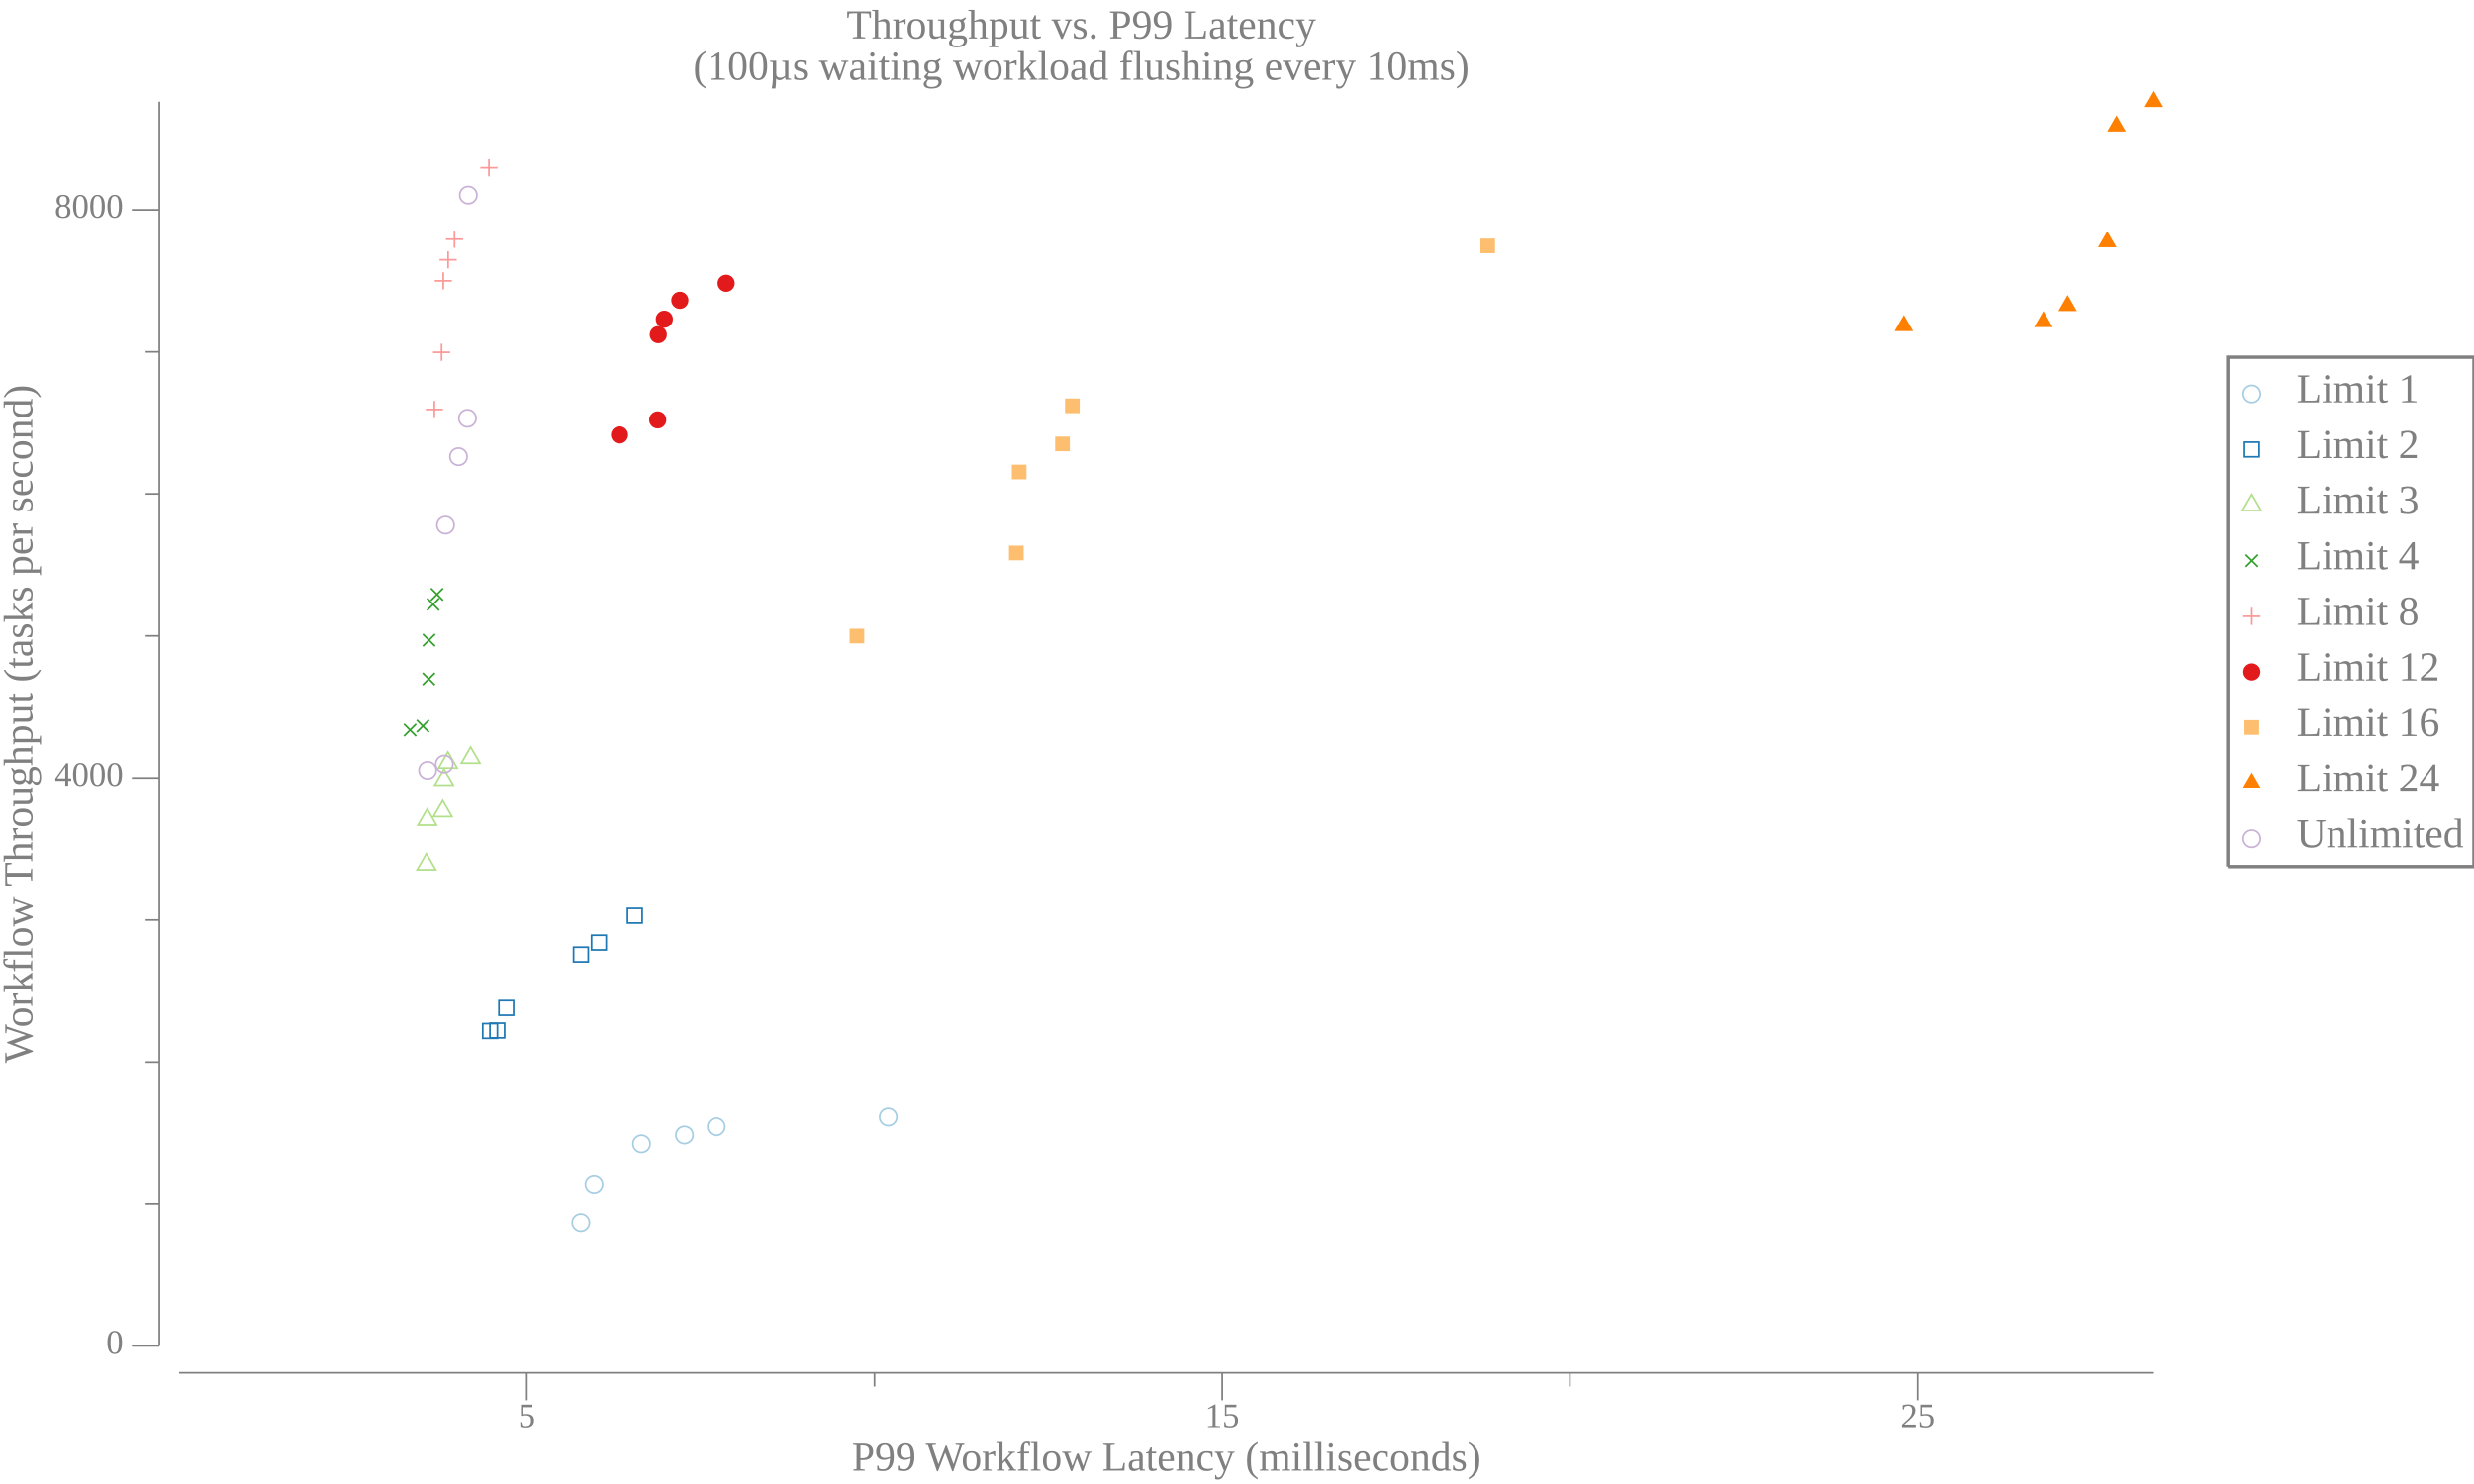
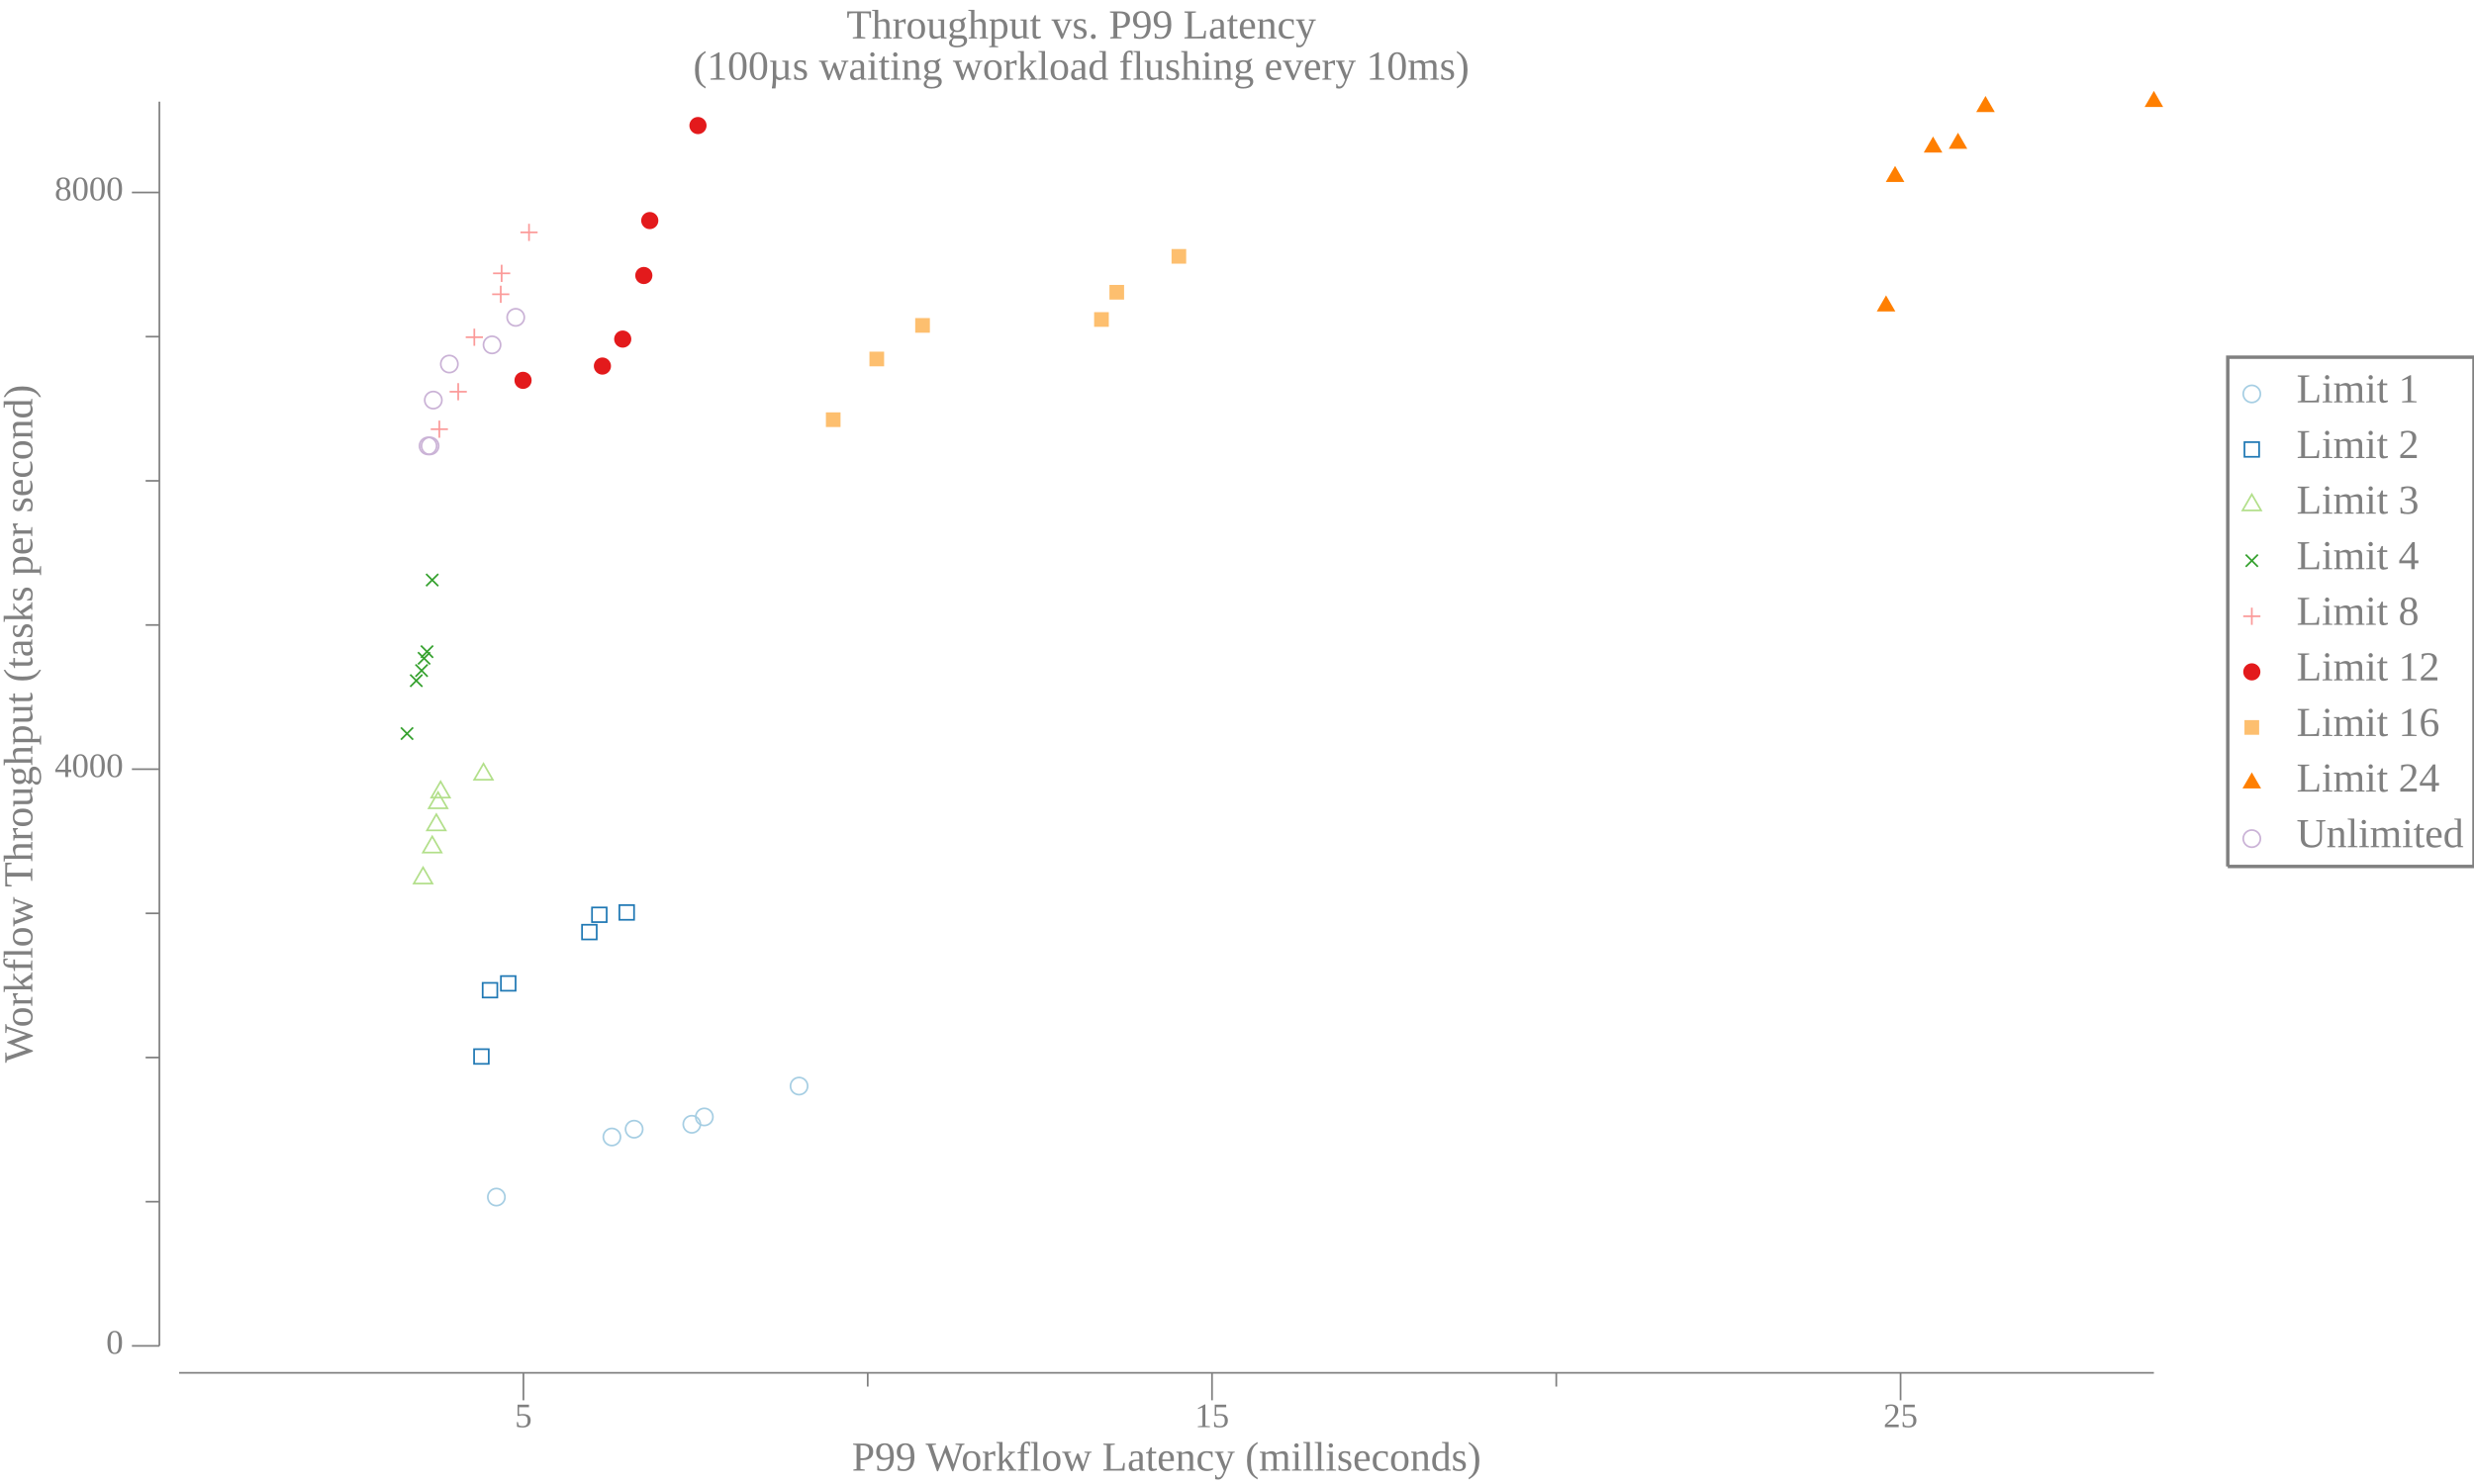
<svg xmlns="http://www.w3.org/2000/svg" width="720pt" height="432pt" viewBox="0 0 720 432">
  <g transform="scale(1, -1) translate(0, -432)">
    <path d="M657.84,317.33A2.5,2.5 0 1 1 652.84,317.33A2.5,2.5 0 1 1 657.84,317.33Z" style="fill:none;stroke:#A6CEE3;stroke-width:0.5" />
    <text x="668.34" y="-314.85" transform="scale(1, -1)" style="font-family:Liberation Serif;font-variant:normal;font-weight:normal;font-style:normal;font-size:12px;fill:#808080">Limit 1</text>
    <path d="M653.2,299.02L657.47,299.02L657.47,303.29L653.2,303.29Z" style="fill:none;stroke:#1F78B4;stroke-width:0.5" />
    <text x="668.34" y="-298.66" transform="scale(1, -1)" style="font-family:Liberation Serif;font-variant:normal;font-weight:normal;font-style:normal;font-size:12px;fill:#808080">Limit 2</text>
    <path d="M655.34,288.09L652.63,283.41L658.04,283.41Z" style="fill:none;stroke:#B2DF8A;stroke-width:0.5" />
    <text x="668.34" y="-282.48" transform="scale(1, -1)" style="font-family:Liberation Serif;font-variant:normal;font-weight:normal;font-style:normal;font-size:12px;fill:#808080">Limit 3</text>
    <path d="M653.57,267.02L657.11,270.55" style="fill:none;stroke:#33A02C;stroke-width:0.5" />
    <path d="M653.57,270.55L657.11,267.02" style="fill:none;stroke:#33A02C;stroke-width:0.5" />
    <text x="668.34" y="-266.3" transform="scale(1, -1)" style="font-family:Liberation Serif;font-variant:normal;font-weight:normal;font-style:normal;font-size:12px;fill:#808080">Limit 4</text>
    <path d="M655.34,255.1L655.34,250.1" style="fill:none;stroke:#FB9A99;stroke-width:0.5" />
    <path d="M652.84,252.6L657.84,252.6" style="fill:none;stroke:#FB9A99;stroke-width:0.5" />
    <text x="668.34" y="-250.11" transform="scale(1, -1)" style="font-family:Liberation Serif;font-variant:normal;font-weight:normal;font-style:normal;font-size:12px;fill:#808080">Limit 8</text>
    <path d="M657.84,236.42A2.5,2.5 0 1 1 652.84,236.42A2.5,2.5 0 1 1 657.84,236.42Z" style="fill:#E31A1C" />
    <text x="668.34" y="-233.93" transform="scale(1, -1)" style="font-family:Liberation Serif;font-variant:normal;font-weight:normal;font-style:normal;font-size:12px;fill:#808080">Limit 12</text>
    <path d="M653.2,218.1L657.47,218.1L657.47,222.37L653.2,222.37Z" style="fill:#FDBF6F" />
    <text x="668.34" y="-217.75" transform="scale(1, -1)" style="font-family:Liberation Serif;font-variant:normal;font-weight:normal;font-style:normal;font-size:12px;fill:#808080">Limit 16</text>
    <path d="M655.34,207.17L652.63,202.49L658.04,202.49Z" style="fill:#FF7F00" />
    <text x="668.34" y="-201.56" transform="scale(1, -1)" style="font-family:Liberation Serif;font-variant:normal;font-weight:normal;font-style:normal;font-size:12px;fill:#808080">Limit 24</text>
    <path d="M657.84,187.87A2.5,2.5 0 1 1 652.84,187.87A2.5,2.5 0 1 1 657.84,187.87Z" style="fill:none;stroke:#CAB2D6;stroke-width:0.5" />
    <text x="668.34" y="-185.38" transform="scale(1, -1)" style="font-family:Liberation Serif;font-variant:normal;font-weight:normal;font-style:normal;font-size:12px;fill:#808080">Unlimited</text>
    <path d="M648.34,179.77L648.34,328.02L720,328.02L720,179.77L648.34,179.77" style="fill:none;stroke:#808080" />
    <path d="M0,0L629.34,0L629.34,432L0,432Z" style="fill:#-8000000000000000-8000000000000000-8000000000000000;fill-opacity:0" />
    <text x="246.35" y="-420.81" transform="scale(1, -1)" style="font-family:Liberation Serif;font-variant:normal;font-weight:normal;font-style:normal;font-size:12px;fill:#808080">Throughput vs. P99 Latency</text>
    <text x="201.73" y="-408.81" transform="scale(1, -1)" style="font-family:Liberation Serif;font-variant:normal;font-weight:normal;font-style:normal;font-size:12px;fill:#808080">(100µs waiting workload flushing every 10ms)</text>
    <text x="247.93" y="-3.902" transform="scale(1, -1)" style="font-family:Liberation Serif;font-variant:normal;font-weight:normal;font-style:normal;font-size:12px;fill:#808080">P99 Workflow Latency (milliseconds)</text>
-     <text x="150.82" y="-16.541" transform="scale(1, -1)" style="font-family:Liberation Serif;font-variant:normal;font-weight:normal;font-style:normal;font-size:10px;fill:#808080">5</text>
-     <text x="350.7" y="-16.541" transform="scale(1, -1)" style="font-family:Liberation Serif;font-variant:normal;font-weight:normal;font-style:normal;font-size:10px;fill:#808080">15</text>
-     <text x="553.07" y="-16.541" transform="scale(1, -1)" style="font-family:Liberation Serif;font-variant:normal;font-weight:normal;font-style:normal;font-size:10px;fill:#808080">25</text>
-     <path d="M153.32,24.363L153.32,32.363" style="fill:none;stroke:#808080;stroke-width:0.5" />
-     <path d="M355.7,24.363L355.7,32.363" style="fill:none;stroke:#808080;stroke-width:0.5" />
-     <path d="M558.07,24.363L558.07,32.363" style="fill:none;stroke:#808080;stroke-width:0.5" />
-     <path d="M254.51,28.363L254.51,32.363" style="fill:none;stroke:#808080;stroke-width:0.5" />
-     <path d="M456.88,28.363L456.88,32.363" style="fill:none;stroke:#808080;stroke-width:0.5" />
+     <text x="149.83" y="-16.541" transform="scale(1, -1)" style="font-family:Liberation Serif;font-variant:normal;font-weight:normal;font-style:normal;font-size:10px;fill:#808080">5</text>
+     <text x="347.73" y="-16.541" transform="scale(1, -1)" style="font-family:Liberation Serif;font-variant:normal;font-weight:normal;font-style:normal;font-size:10px;fill:#808080">15</text>
+     <text x="548.12" y="-16.541" transform="scale(1, -1)" style="font-family:Liberation Serif;font-variant:normal;font-weight:normal;font-style:normal;font-size:10px;fill:#808080">25</text>
+     <path d="M152.33,24.363L152.33,32.363" style="fill:none;stroke:#808080;stroke-width:0.5" />
+     <path d="M352.73,24.363L352.73,32.363" style="fill:none;stroke:#808080;stroke-width:0.5" />
+     <path d="M553.12,24.363L553.12,32.363" style="fill:none;stroke:#808080;stroke-width:0.5" />
+     <path d="M252.53,28.363L252.53,32.363" style="fill:none;stroke:#808080;stroke-width:0.5" />
+     <path d="M452.92,28.363L452.92,32.363" style="fill:none;stroke:#808080;stroke-width:0.5" />
    <path d="M52.135,32.363L626.84,32.363" style="fill:none;stroke:#808080;stroke-width:0.5" />
    <g transform="rotate(90)">
      <text x="122.59" y="9.387" transform="scale(1, -1)" style="font-family:Liberation Serif;font-variant:normal;font-weight:normal;font-style:normal;font-size:12px;fill:#808080">Workflow Throughput (tasks per second)</text>
    </g>
    <text x="30.885" y="-37.924" transform="scale(1, -1)" style="font-family:Liberation Serif;font-variant:normal;font-weight:normal;font-style:normal;font-size:10px;fill:#808080">0</text>
-     <text x="15.885" y="-203.28" transform="scale(1, -1)" style="font-family:Liberation Serif;font-variant:normal;font-weight:normal;font-style:normal;font-size:10px;fill:#808080">4000</text>
-     <text x="15.885" y="-368.63" transform="scale(1, -1)" style="font-family:Liberation Serif;font-variant:normal;font-weight:normal;font-style:normal;font-size:10px;fill:#808080">8000</text>
+     <text x="15.885" y="-205.8" transform="scale(1, -1)" style="font-family:Liberation Serif;font-variant:normal;font-weight:normal;font-style:normal;font-size:10px;fill:#808080">4000</text>
+     <text x="15.885" y="-373.69" transform="scale(1, -1)" style="font-family:Liberation Serif;font-variant:normal;font-weight:normal;font-style:normal;font-size:10px;fill:#808080">8000</text>
    <path d="M38.385,40.209L46.385,40.209" style="fill:none;stroke:#808080;stroke-width:0.5" />
-     <path d="M38.385,205.56L46.385,205.56" style="fill:none;stroke:#808080;stroke-width:0.5" />
-     <path d="M38.385,370.91L46.385,370.91" style="fill:none;stroke:#808080;stroke-width:0.5" />
-     <path d="M42.385,81.547L46.385,81.547" style="fill:none;stroke:#808080;stroke-width:0.5" />
-     <path d="M42.385,122.88L46.385,122.88" style="fill:none;stroke:#808080;stroke-width:0.5" />
-     <path d="M42.385,164.22L46.385,164.22" style="fill:none;stroke:#808080;stroke-width:0.5" />
-     <path d="M42.385,246.9L46.385,246.9" style="fill:none;stroke:#808080;stroke-width:0.5" />
-     <path d="M42.385,288.24L46.385,288.24" style="fill:none;stroke:#808080;stroke-width:0.5" />
-     <path d="M42.385,329.57L46.385,329.57" style="fill:none;stroke:#808080;stroke-width:0.5" />
+     <path d="M38.385,208.09L46.385,208.09" style="fill:none;stroke:#808080;stroke-width:0.5" />
+     <path d="M38.385,375.97L46.385,375.97" style="fill:none;stroke:#808080;stroke-width:0.5" />
+     <path d="M42.385,82.179L46.385,82.179" style="fill:none;stroke:#808080;stroke-width:0.5" />
+     <path d="M42.385,124.15L46.385,124.15" style="fill:none;stroke:#808080;stroke-width:0.5" />
+     <path d="M42.385,166.12L46.385,166.12" style="fill:none;stroke:#808080;stroke-width:0.5" />
+     <path d="M42.385,250.06L46.385,250.06" style="fill:none;stroke:#808080;stroke-width:0.5" />
+     <path d="M42.385,292.03L46.385,292.03" style="fill:none;stroke:#808080;stroke-width:0.5" />
+     <path d="M42.385,334L46.385,334" style="fill:none;stroke:#808080;stroke-width:0.5" />
    <path d="M46.385,40.209L46.385,402.41" style="fill:none;stroke:#808080;stroke-width:0.5" />
-     <path d="M171.53,76.099A2.5,2.5 0 1 1 166.53,76.099A2.5,2.5 0 1 1 171.53,76.099Z" style="fill:none;stroke:#A6CEE3;stroke-width:0.5" />
-     <path d="M175.38,87.128A2.5,2.5 0 1 1 170.38,87.128A2.5,2.5 0 1 1 175.38,87.128Z" style="fill:none;stroke:#A6CEE3;stroke-width:0.5" />
-     <path d="M189.2,99.116A2.5,2.5 0 1 1 184.2,99.116A2.5,2.5 0 1 1 189.2,99.116Z" style="fill:none;stroke:#A6CEE3;stroke-width:0.5" />
-     <path d="M201.7,101.68A2.5,2.5 0 1 1 196.7,101.68A2.5,2.5 0 1 1 201.7,101.68Z" style="fill:none;stroke:#A6CEE3;stroke-width:0.5" />
-     <path d="M210.94,104.08A2.5,2.5 0 1 1 205.94,104.08A2.5,2.5 0 1 1 210.94,104.08Z" style="fill:none;stroke:#A6CEE3;stroke-width:0.5" />
-     <path d="M261.01,106.89A2.5,2.5 0 1 1 256.01,106.89A2.5,2.5 0 1 1 261.01,106.89Z" style="fill:none;stroke:#A6CEE3;stroke-width:0.5" />
-     <path d="M140.49,129.8L144.76,129.8L144.76,134.07L140.49,134.07Z" style="fill:none;stroke:#1F78B4;stroke-width:0.5" />
-     <path d="M142.59,129.93L146.86,129.93L146.86,134.2L142.59,134.2Z" style="fill:none;stroke:#1F78B4;stroke-width:0.5" />
-     <path d="M145.21,136.5L149.48,136.5L149.48,140.77L145.21,140.77Z" style="fill:none;stroke:#1F78B4;stroke-width:0.5" />
-     <path d="M166.93,152.04L171.2,152.04L171.2,156.31L166.93,156.31Z" style="fill:none;stroke:#1F78B4;stroke-width:0.5" />
-     <path d="M172.16,155.52L176.43,155.52L176.43,159.78L172.16,159.78Z" style="fill:none;stroke:#1F78B4;stroke-width:0.5" />
-     <path d="M182.62,163.33L186.89,163.33L186.89,167.6L182.62,167.6Z" style="fill:none;stroke:#1F78B4;stroke-width:0.5" />
-     <path d="M124.1,183.51L121.4,178.82L126.81,178.82Z" style="fill:none;stroke:#B2DF8A;stroke-width:0.5" />
-     <path d="M124.34,196.49L121.63,191.8L127.05,191.8Z" style="fill:none;stroke:#B2DF8A;stroke-width:0.5" />
-     <path d="M128.84,198.97L126.14,194.28L131.55,194.28Z" style="fill:none;stroke:#B2DF8A;stroke-width:0.5" />
-     <path d="M129.22,208.15L126.51,203.46L131.93,203.46Z" style="fill:none;stroke:#B2DF8A;stroke-width:0.5" />
-     <path d="M130.35,213.15L127.65,208.46L133.06,208.46Z" style="fill:none;stroke:#B2DF8A;stroke-width:0.5" />
-     <path d="M136.97,214.56L134.26,209.87L139.68,209.87Z" style="fill:none;stroke:#B2DF8A;stroke-width:0.5" />
-     <path d="M117.58,217.72L121.12,221.26" style="fill:none;stroke:#33A02C;stroke-width:0.5" />
-     <path d="M117.58,221.26L121.12,217.72" style="fill:none;stroke:#33A02C;stroke-width:0.5" />
-     <path d="M121.3,218.88L124.84,222.42" style="fill:none;stroke:#33A02C;stroke-width:0.5" />
-     <path d="M121.3,222.42L124.84,218.88" style="fill:none;stroke:#33A02C;stroke-width:0.5" />
-     <path d="M123.02,232.61L126.55,236.14" style="fill:none;stroke:#33A02C;stroke-width:0.5" />
-     <path d="M123.02,236.14L126.55,232.61" style="fill:none;stroke:#33A02C;stroke-width:0.5" />
-     <path d="M123.08,243.89L126.61,247.43" style="fill:none;stroke:#33A02C;stroke-width:0.5" />
-     <path d="M123.08,247.43L126.61,243.89" style="fill:none;stroke:#33A02C;stroke-width:0.5" />
-     <path d="M124.29,254.31L127.82,257.84" style="fill:none;stroke:#33A02C;stroke-width:0.5" />
-     <path d="M124.29,257.84L127.82,254.31" style="fill:none;stroke:#33A02C;stroke-width:0.5" />
-     <path d="M125.41,257.2L128.94,260.74" style="fill:none;stroke:#33A02C;stroke-width:0.5" />
-     <path d="M125.41,260.74L128.94,257.2" style="fill:none;stroke:#33A02C;stroke-width:0.5" />
-     <path d="M126.41,315.29L126.41,310.29" style="fill:none;stroke:#FB9A99;stroke-width:0.5" />
-     <path d="M123.91,312.79L128.91,312.79" style="fill:none;stroke:#FB9A99;stroke-width:0.5" />
-     <path d="M128.51,331.95L128.51,326.95" style="fill:none;stroke:#FB9A99;stroke-width:0.5" />
-     <path d="M126.01,329.45L131.01,329.45" style="fill:none;stroke:#FB9A99;stroke-width:0.5" />
-     <path d="M129.01,352.74L129.01,347.74" style="fill:none;stroke:#FB9A99;stroke-width:0.5" />
-     <path d="M126.51,350.24L131.51,350.24" style="fill:none;stroke:#FB9A99;stroke-width:0.5" />
-     <path d="M130.42,358.86L130.42,353.86" style="fill:none;stroke:#FB9A99;stroke-width:0.5" />
-     <path d="M127.92,356.36L132.92,356.36" style="fill:none;stroke:#FB9A99;stroke-width:0.5" />
-     <path d="M132.27,364.86L132.27,359.86" style="fill:none;stroke:#FB9A99;stroke-width:0.5" />
-     <path d="M129.77,362.36L134.77,362.36" style="fill:none;stroke:#FB9A99;stroke-width:0.5" />
-     <path d="M142.3,385.65L142.3,380.65" style="fill:none;stroke:#FB9A99;stroke-width:0.5" />
-     <path d="M139.8,383.15L144.8,383.15" style="fill:none;stroke:#FB9A99;stroke-width:0.5" />
-     <path d="M182.8,305.39A2.5,2.5 0 1 1 177.8,305.39A2.5,2.5 0 1 1 182.8,305.39Z" style="fill:#E31A1C" />
-     <path d="M193.92,309.77A2.5,2.5 0 1 1 188.92,309.77A2.5,2.5 0 1 1 193.92,309.77Z" style="fill:#E31A1C" />
-     <path d="M194.08,334.58A2.5,2.5 0 1 1 189.08,334.58A2.5,2.5 0 1 1 194.08,334.58Z" style="fill:#E31A1C" />
-     <path d="M195.84,339.08A2.5,2.5 0 1 1 190.84,339.08A2.5,2.5 0 1 1 195.84,339.08Z" style="fill:#E31A1C" />
-     <path d="M200.36,344.58A2.5,2.5 0 1 1 195.36,344.58A2.5,2.5 0 1 1 200.36,344.58Z" style="fill:#E31A1C" />
-     <path d="M213.83,349.54A2.5,2.5 0 1 1 208.83,349.54A2.5,2.5 0 1 1 213.83,349.54Z" style="fill:#E31A1C" />
-     <path d="M247.26,244.72L251.53,244.72L251.53,248.99L247.26,248.99Z" style="fill:#FDBF6F" />
-     <path d="M293.65,268.91L297.92,268.91L297.92,273.17L293.65,273.17Z" style="fill:#FDBF6F" />
-     <path d="M294.48,292.47L298.75,292.47L298.75,296.74L294.48,296.74Z" style="fill:#FDBF6F" />
-     <path d="M307.09,300.65L311.36,300.65L311.36,304.92L307.09,304.92Z" style="fill:#FDBF6F" />
-     <path d="M309.96,311.73L314.23,311.73L314.23,316L309.96,316Z" style="fill:#FDBF6F" />
-     <path d="M430.83,358.28L435.09,358.28L435.09,362.55L430.83,362.55Z" style="fill:#FDBF6F" />
-     <path d="M554.06,340.31L551.35,335.62L556.76,335.62Z" style="fill:#FF7F00" />
-     <path d="M594.7,341.46L591.99,336.78L597.4,336.78Z" style="fill:#FF7F00" />
-     <path d="M601.72,346.13L599.02,341.45L604.43,341.45Z" style="fill:#FF7F00" />
-     <path d="M613.26,364.7L610.55,360.01L615.97,360.01Z" style="fill:#FF7F00" />
-     <path d="M615.95,398.43L613.24,393.74L618.66,393.74Z" style="fill:#FF7F00" />
+     <path d="M146.96,83.522A2.5,2.5 0 1 1 141.96,83.522A2.5,2.5 0 1 1 146.96,83.522Z" style="fill:none;stroke:#A6CEE3;stroke-width:0.5" />
+     <path d="M180.58,101.02A2.5,2.5 0 1 1 175.58,101.02A2.5,2.5 0 1 1 180.58,101.02Z" style="fill:none;stroke:#A6CEE3;stroke-width:0.5" />
+     <path d="M187.05,103.29A2.5,2.5 0 1 1 182.05,103.29A2.5,2.5 0 1 1 187.05,103.29Z" style="fill:none;stroke:#A6CEE3;stroke-width:0.5" />
+     <path d="M203.84,104.72A2.5,2.5 0 1 1 198.84,104.72A2.5,2.5 0 1 1 203.84,104.72Z" style="fill:none;stroke:#A6CEE3;stroke-width:0.5" />
+     <path d="M207.48,106.86A2.5,2.5 0 1 1 202.48,106.86A2.5,2.5 0 1 1 207.48,106.86Z" style="fill:none;stroke:#A6CEE3;stroke-width:0.5" />
+     <path d="M235.05,115.84A2.5,2.5 0 1 1 230.05,115.84A2.5,2.5 0 1 1 235.05,115.84Z" style="fill:none;stroke:#A6CEE3;stroke-width:0.5" />
+     <path d="M137.97,122.31L142.24,122.31L142.24,126.58L137.97,126.58Z" style="fill:none;stroke:#1F78B4;stroke-width:0.5" />
+     <path d="M140.47,141.62L144.73,141.62L144.73,145.88L140.47,145.88Z" style="fill:none;stroke:#1F78B4;stroke-width:0.5" />
+     <path d="M145.78,143.59L150.05,143.59L150.05,147.86L145.78,147.86Z" style="fill:none;stroke:#1F78B4;stroke-width:0.5" />
+     <path d="M169.39,158.53L173.66,158.53L173.66,162.8L169.39,162.8Z" style="fill:none;stroke:#1F78B4;stroke-width:0.5" />
+     <path d="M172.29,163.57L176.56,163.57L176.56,167.83L172.29,167.83Z" style="fill:none;stroke:#1F78B4;stroke-width:0.5" />
+     <path d="M180.26,164.24L184.53,164.24L184.53,168.51L180.26,168.51Z" style="fill:none;stroke:#1F78B4;stroke-width:0.5" />
+     <path d="M123.13,179.49L120.42,174.8L125.83,174.8Z" style="fill:none;stroke:#B2DF8A;stroke-width:0.5" />
+     <path d="M125.79,188.51L123.09,183.82L128.5,183.82Z" style="fill:none;stroke:#B2DF8A;stroke-width:0.5" />
+     <path d="M126.99,194.97L124.28,190.28L129.69,190.28Z" style="fill:none;stroke:#B2DF8A;stroke-width:0.5" />
+     <path d="M127.49,201.39L124.79,196.71L130.2,196.71Z" style="fill:none;stroke:#B2DF8A;stroke-width:0.5" />
+     <path d="M128.23,204.5L125.52,199.81L130.93,199.81Z" style="fill:none;stroke:#B2DF8A;stroke-width:0.5" />
+     <path d="M140.71,209.7L138,205.02L143.41,205.02Z" style="fill:none;stroke:#B2DF8A;stroke-width:0.5" />
+     <path d="M116.68,216.69L120.22,220.22" style="fill:none;stroke:#33A02C;stroke-width:0.5" />
+     <path d="M116.68,220.22L120.22,216.69" style="fill:none;stroke:#33A02C;stroke-width:0.5" />
+     <path d="M119.38,232.09L122.92,235.63" style="fill:none;stroke:#33A02C;stroke-width:0.5" />
+     <path d="M119.38,235.63L122.92,232.09" style="fill:none;stroke:#33A02C;stroke-width:0.5" />
+     <path d="M120.92,235.03L124.46,238.57" style="fill:none;stroke:#33A02C;stroke-width:0.5" />
+     <path d="M120.92,238.57L124.46,235.03" style="fill:none;stroke:#33A02C;stroke-width:0.5" />
+     <path d="M121.65,238.6L125.18,242.13" style="fill:none;stroke:#33A02C;stroke-width:0.5" />
+     <path d="M121.65,242.13L125.18,238.6" style="fill:none;stroke:#33A02C;stroke-width:0.5" />
+     <path d="M122.5,240.53L126.04,244.06" style="fill:none;stroke:#33A02C;stroke-width:0.5" />
+     <path d="M122.5,244.06L126.04,240.53" style="fill:none;stroke:#33A02C;stroke-width:0.5" />
+     <path d="M124.01,261.39L127.55,264.92" style="fill:none;stroke:#33A02C;stroke-width:0.5" />
+     <path d="M124.01,264.92L127.55,261.39" style="fill:none;stroke:#33A02C;stroke-width:0.5" />
+     <path d="M127.86,309.56L127.86,304.56" style="fill:none;stroke:#FB9A99;stroke-width:0.5" />
+     <path d="M125.36,307.06L130.36,307.06" style="fill:none;stroke:#FB9A99;stroke-width:0.5" />
+     <path d="M133.35,320.47L133.35,315.47" style="fill:none;stroke:#FB9A99;stroke-width:0.5" />
+     <path d="M130.85,317.97L135.85,317.97" style="fill:none;stroke:#FB9A99;stroke-width:0.5" />
+     <path d="M138.04,336.33L138.04,331.33" style="fill:none;stroke:#FB9A99;stroke-width:0.5" />
+     <path d="M135.54,333.83L140.54,333.83" style="fill:none;stroke:#FB9A99;stroke-width:0.5" />
+     <path d="M145.73,348.84L145.73,343.84" style="fill:none;stroke:#FB9A99;stroke-width:0.5" />
+     <path d="M143.23,346.34L148.23,346.34" style="fill:none;stroke:#FB9A99;stroke-width:0.5" />
+     <path d="M145.99,354.93L145.99,349.93" style="fill:none;stroke:#FB9A99;stroke-width:0.5" />
+     <path d="M143.49,352.43L148.49,352.43" style="fill:none;stroke:#FB9A99;stroke-width:0.5" />
+     <path d="M153.96,366.85L153.96,361.85" style="fill:none;stroke:#FB9A99;stroke-width:0.5" />
+     <path d="M151.46,364.35L156.46,364.35" style="fill:none;stroke:#FB9A99;stroke-width:0.5" />
+     <path d="M154.72,321.28A2.5,2.5 0 1 1 149.72,321.28A2.5,2.5 0 1 1 154.72,321.28Z" style="fill:#E31A1C" />
+     <path d="M177.82,325.44A2.5,2.5 0 1 1 172.82,325.44A2.5,2.5 0 1 1 177.82,325.44Z" style="fill:#E31A1C" />
+     <path d="M183.73,333.29A2.5,2.5 0 1 1 178.73,333.29A2.5,2.5 0 1 1 183.73,333.29Z" style="fill:#E31A1C" />
+     <path d="M189.87,351.8A2.5,2.5 0 1 1 184.87,351.8A2.5,2.5 0 1 1 189.87,351.8Z" style="fill:#E31A1C" />
+     <path d="M191.6,367.79A2.5,2.5 0 1 1 186.6,367.79A2.5,2.5 0 1 1 191.6,367.79Z" style="fill:#E31A1C" />
+     <path d="M205.63,395.45A2.5,2.5 0 1 1 200.63,395.45A2.5,2.5 0 1 1 205.63,395.45Z" style="fill:#E31A1C" />
+     <path d="M240.36,307.69L244.62,307.69L244.62,311.96L240.36,311.96Z" style="fill:#FDBF6F" />
+     <path d="M253.03,325.36L257.3,325.36L257.3,329.63L253.03,329.63Z" style="fill:#FDBF6F" />
+     <path d="M266.35,335.14L270.62,335.14L270.62,339.41L266.35,339.41Z" style="fill:#FDBF6F" />
+     <path d="M318.42,336.86L322.69,336.86L322.69,341.13L318.42,341.13Z" style="fill:#FDBF6F" />
+     <path d="M322.88,344.79L327.14,344.79L327.14,349.06L322.88,349.06Z" style="fill:#FDBF6F" />
+     <path d="M340.95,355.24L345.21,355.24L345.21,359.51L340.95,359.51Z" style="fill:#FDBF6F" />
+     <path d="M548.89,346.02L546.19,341.34L551.6,341.34Z" style="fill:#FF7F00" />
+     <path d="M551.52,383.71L548.82,379.03L554.23,379.03Z" style="fill:#FF7F00" />
+     <path d="M562.57,392.27L559.86,387.59L565.28,387.59Z" style="fill:#FF7F00" />
+     <path d="M569.83,393.37L567.13,388.68L572.54,388.68Z" style="fill:#FF7F00" />
+     <path d="M577.84,404.07L575.13,399.38L580.54,399.38Z" style="fill:#FF7F00" />
    <path d="M626.84,405.54L624.13,400.85L629.54,400.85Z" style="fill:#FF7F00" />
-     <path d="M126.95,207.79A2.5,2.5 0 1 1 121.95,207.79A2.5,2.5 0 1 1 126.95,207.79Z" style="fill:none;stroke:#CAB2D6;stroke-width:0.5" />
-     <path d="M131.8,209.61A2.5,2.5 0 1 1 126.8,209.61A2.5,2.5 0 1 1 131.8,209.61Z" style="fill:none;stroke:#CAB2D6;stroke-width:0.5" />
-     <path d="M132.16,279.14A2.5,2.5 0 1 1 127.16,279.14A2.5,2.5 0 1 1 132.16,279.14Z" style="fill:none;stroke:#CAB2D6;stroke-width:0.5" />
-     <path d="M135.94,299.07A2.5,2.5 0 1 1 130.94,299.07A2.5,2.5 0 1 1 135.94,299.07Z" style="fill:none;stroke:#CAB2D6;stroke-width:0.5" />
-     <path d="M138.54,310.23A2.5,2.5 0 1 1 133.54,310.23A2.5,2.5 0 1 1 138.54,310.23Z" style="fill:none;stroke:#CAB2D6;stroke-width:0.5" />
-     <path d="M138.79,375.21A2.5,2.5 0 1 1 133.79,375.21A2.5,2.5 0 1 1 138.79,375.21Z" style="fill:none;stroke:#CAB2D6;stroke-width:0.5" />
+     <path d="M127.08,302.19A2.5,2.5 0 1 1 122.08,302.19A2.5,2.5 0 1 1 127.08,302.19Z" style="fill:none;stroke:#CAB2D6;stroke-width:0.5" />
+     <path d="M127.66,302.19A2.5,2.5 0 1 1 122.66,302.19A2.5,2.5 0 1 1 127.66,302.19Z" style="fill:none;stroke:#CAB2D6;stroke-width:0.5" />
+     <path d="M128.6,315.53A2.5,2.5 0 1 1 123.6,315.53A2.5,2.5 0 1 1 128.6,315.53Z" style="fill:none;stroke:#CAB2D6;stroke-width:0.5" />
+     <path d="M133.27,326.03A2.5,2.5 0 1 1 128.27,326.03A2.5,2.5 0 1 1 133.27,326.03Z" style="fill:none;stroke:#CAB2D6;stroke-width:0.5" />
+     <path d="M145.7,331.61A2.5,2.5 0 1 1 140.7,331.61A2.5,2.5 0 1 1 145.7,331.61Z" style="fill:none;stroke:#CAB2D6;stroke-width:0.5" />
+     <path d="M152.59,339.62A2.5,2.5 0 1 1 147.59,339.62A2.5,2.5 0 1 1 152.59,339.62Z" style="fill:none;stroke:#CAB2D6;stroke-width:0.5" />
  </g>
</svg>
